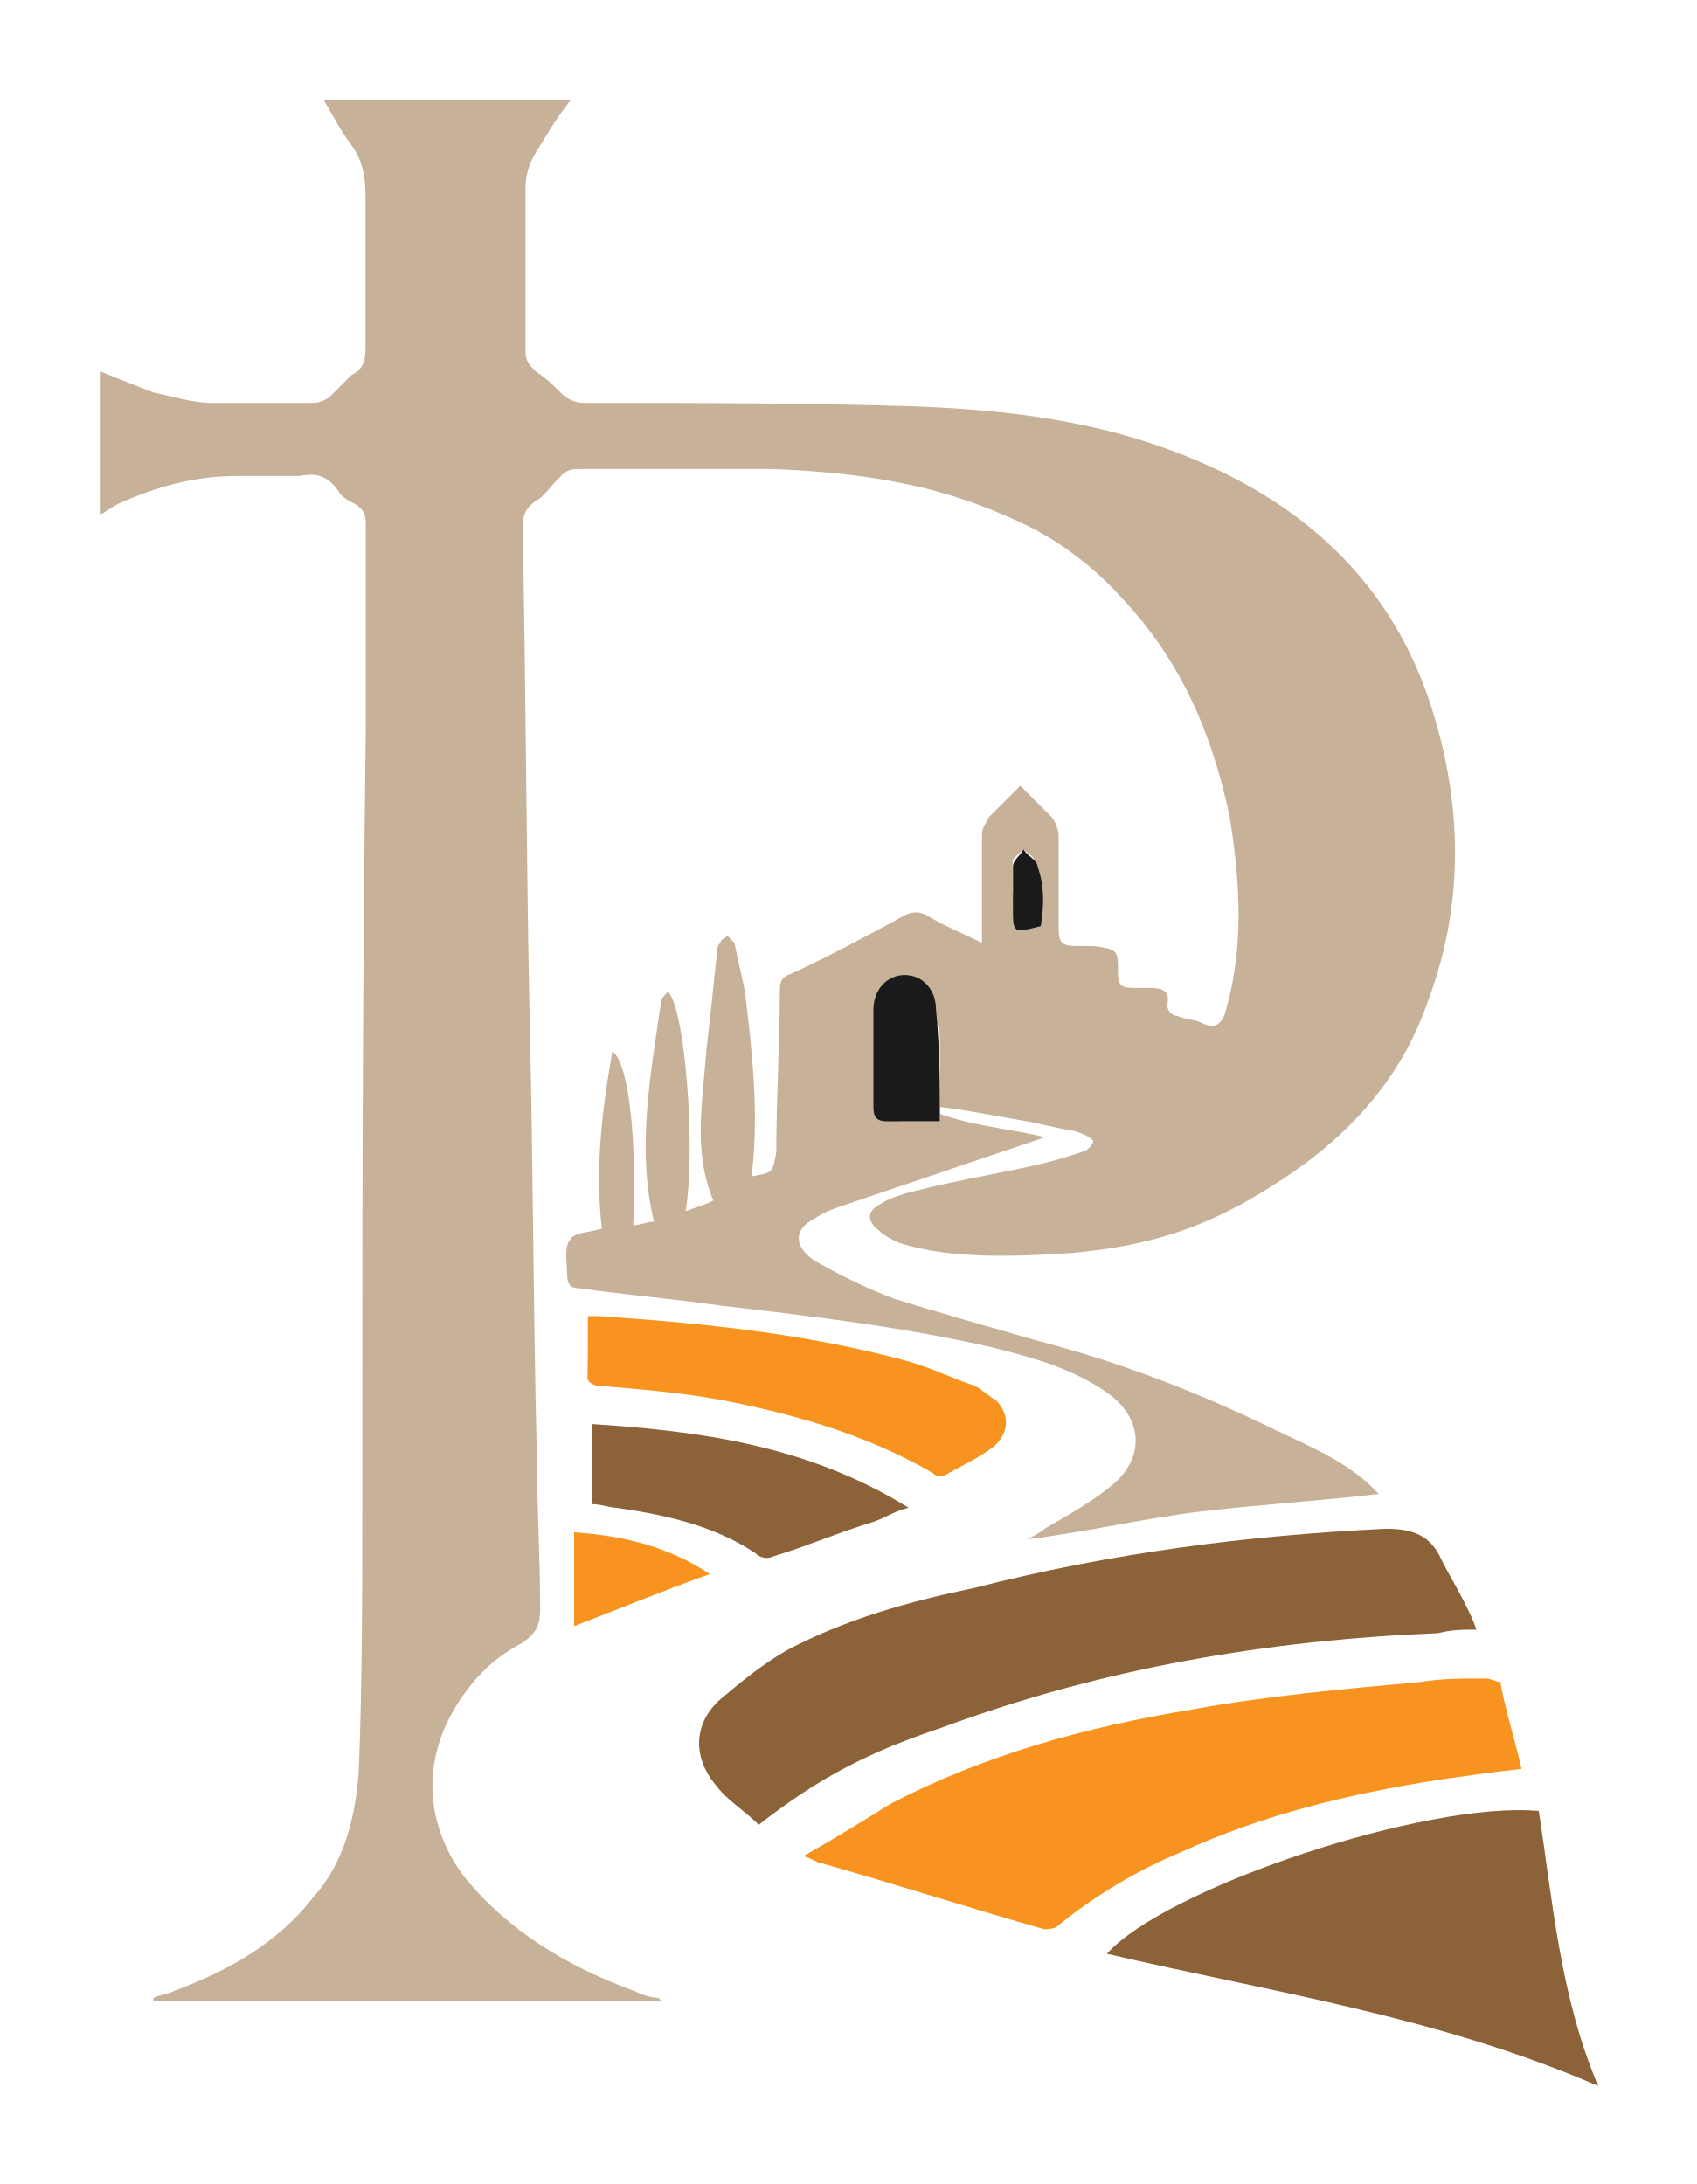
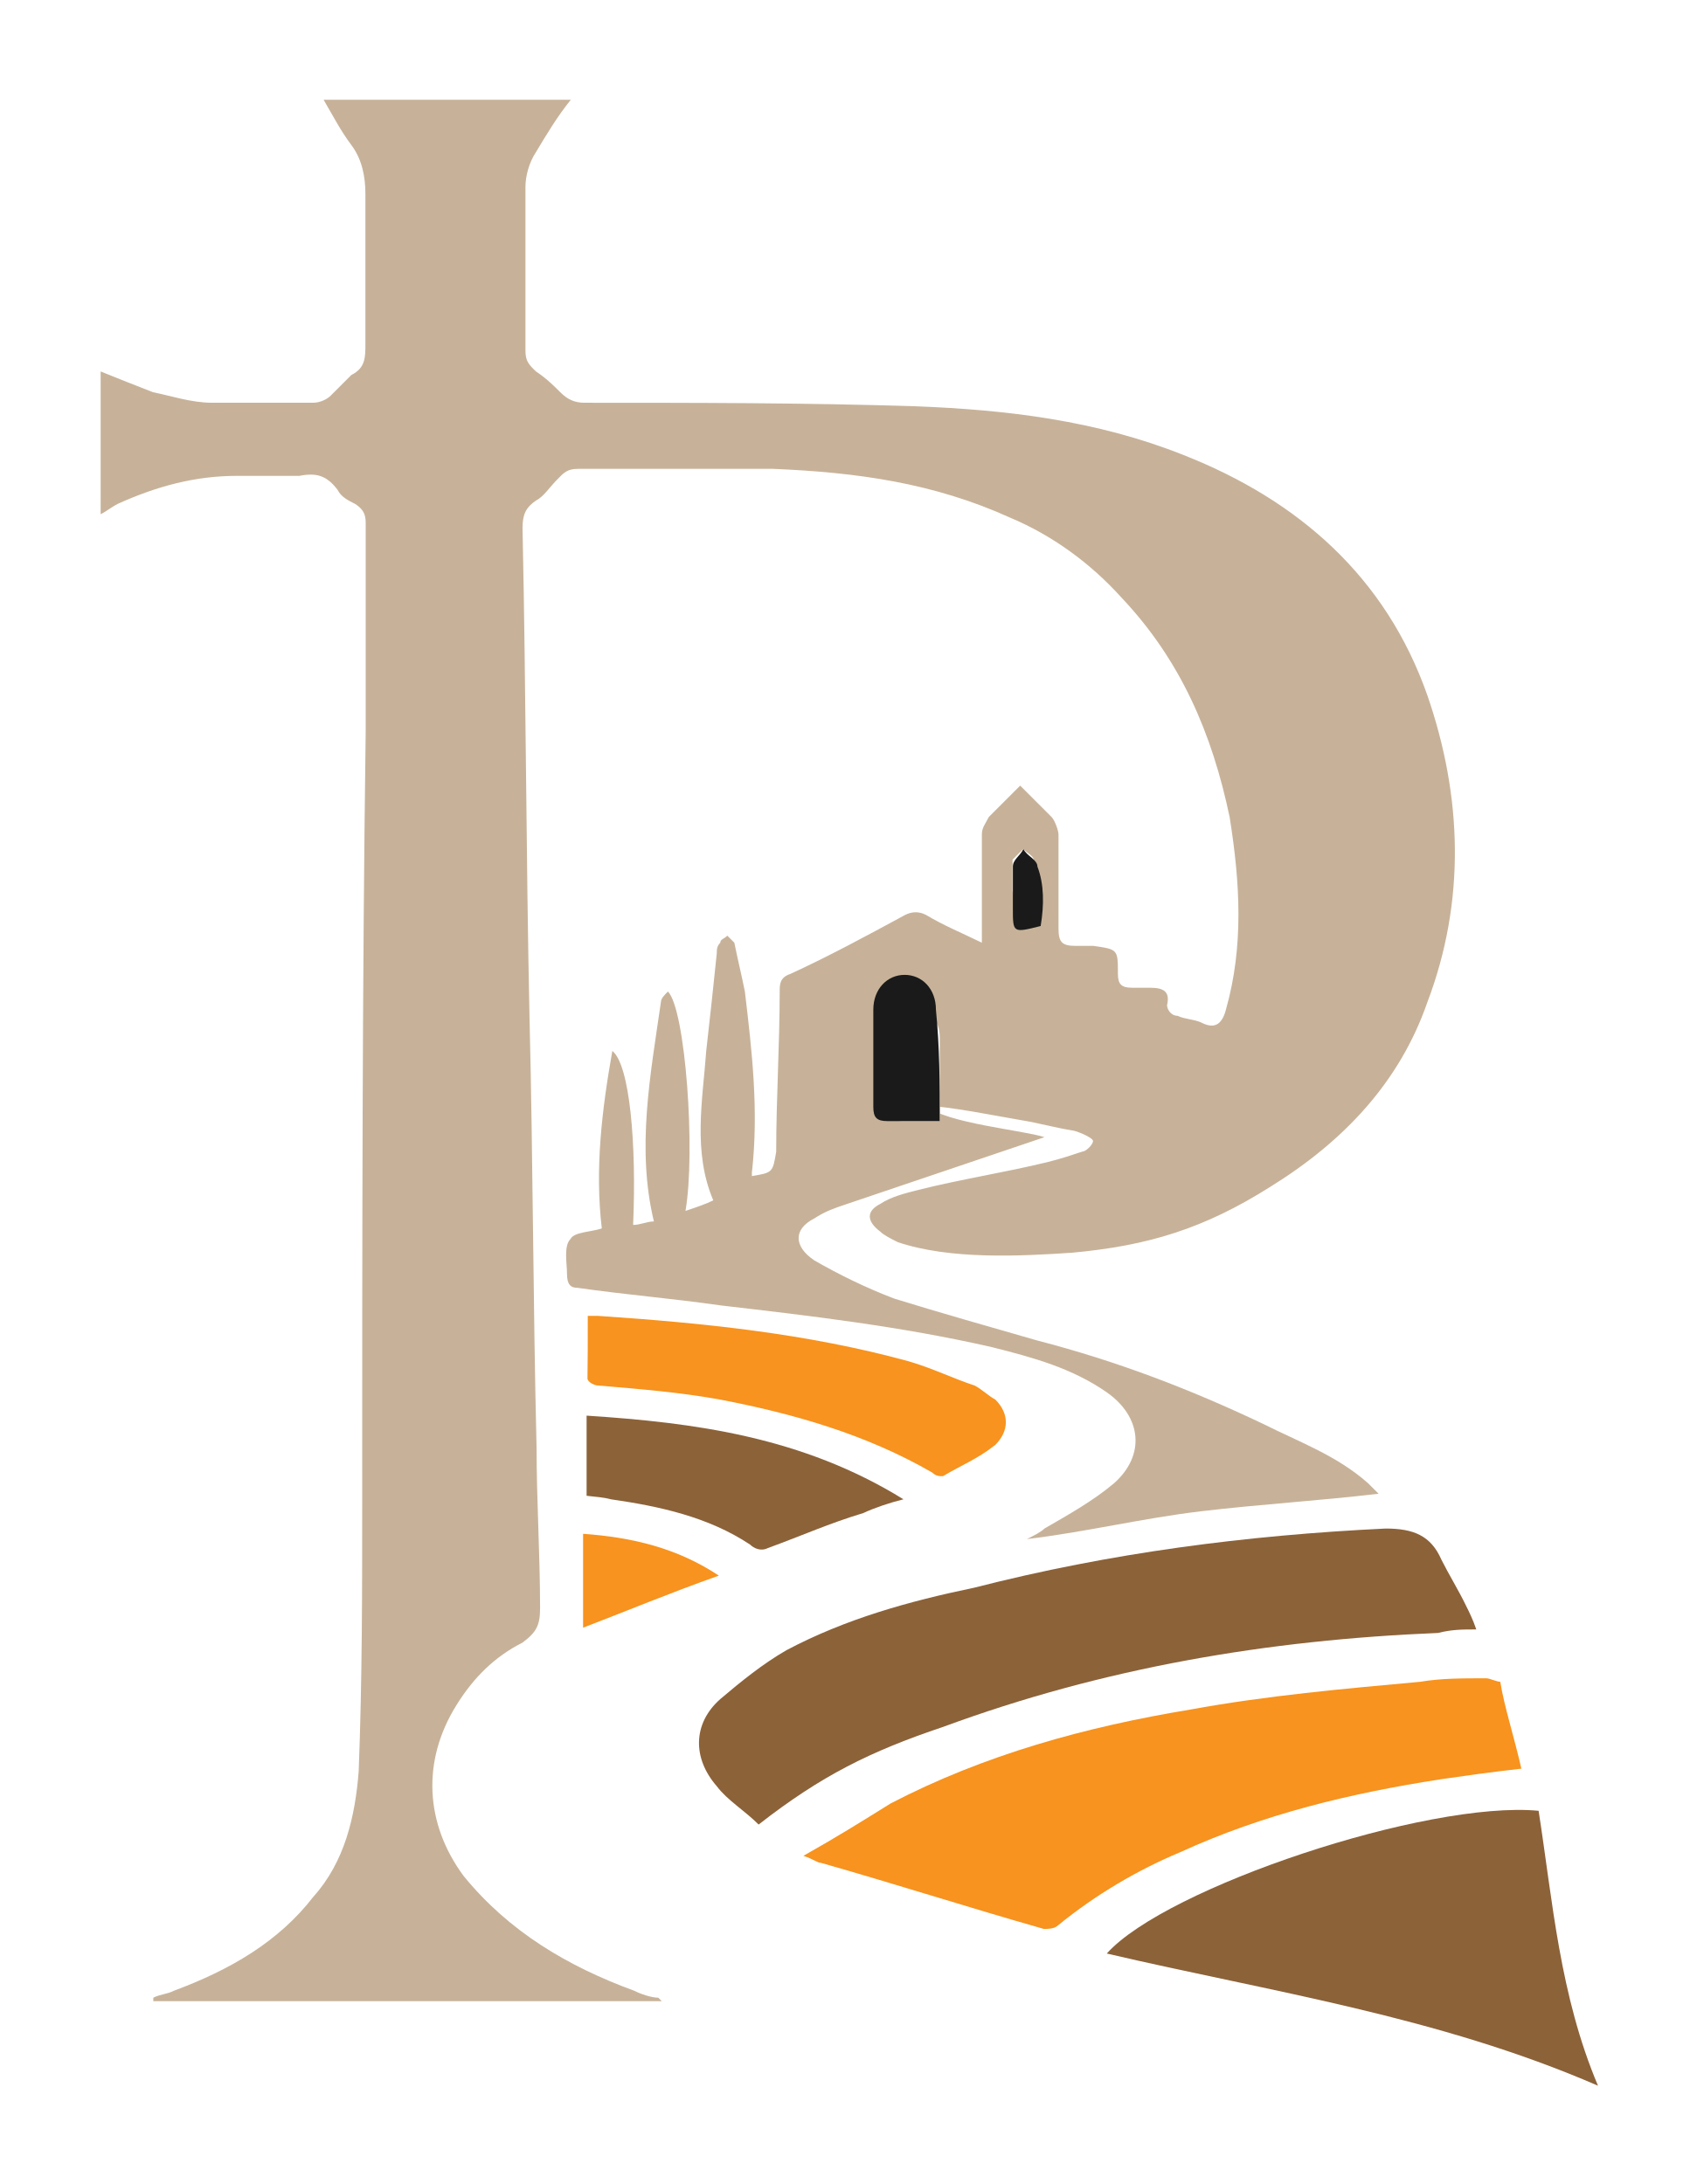
- <svg xmlns="http://www.w3.org/2000/svg" version="1.1" id="Capa_1" x="0px" y="0px" viewBox="131.28 76.56 579.86 746.66" style="enable-background:new 0 0 841.9 1190.6;" xml:space="preserve">
+ <svg xmlns="http://www.w3.org/2000/svg" version="1.1" id="Capa_1" x="0px" y="0px" viewBox="0 0 579.9 746.7" style="enable-background:new 0 0 579.9 746.7;" xml:space="preserve">
  <style type="text/css">
	.st0{fill:#C7B299;}
	.st1{fill:#8C6239;}
	.st2{fill:#F7931E;}
	.st3{fill:#1A1A1A;}
</style>
  <g>
-     <path class="st0" d="M420.3,488.4c-3.6,1.2-7.1,2.4-10.7,4.8c-7.1,3.6-7.1,9.5,0,14.3c8.3,4.8,17.9,9.5,27.4,13.1   c15.5,4.8,32.1,9.5,48.8,14.3c27.4,7.1,52.4,16.7,77.4,28.6c11.9,6,25,10.7,35.7,20.2c1.2,1.2,2.4,2.4,3.6,3.6   c-20.2,2.4-40.5,3.6-60.7,6c-20.2,2.4-39.3,7.1-59.5,9.5c2.4-1.2,4.8-2.4,6-3.6c8.3-4.8,16.7-9.5,23.8-15.5   c10.7-9.5,9.5-22.6-2.4-31c-11.9-8.3-25-11.9-39.3-15.5c-31-7.1-61.9-10.7-92.9-14.3c-16.7-2.4-32.1-3.6-48.8-6   c-2.4,0-3.6-1.2-3.6-4.8c0-3.6-1.2-9.5,1.2-11.9c1.2-2.4,7.1-2.4,10.7-3.6c-2.4-20.2,0-40.5,3.6-60.7c6,4.8,8.3,32.1,7.1,59.5   c2.4,0,4.8-1.2,7.1-1.2c-6-25-1.2-50,2.4-75c0-1.2,1.2-2.4,2.4-3.6c6,6,9.5,54.8,6,75c3.6-1.2,7.1-2.4,9.5-3.6   c-7.1-16.7-3.6-34.5-2.4-51.2c1.2-10.7,2.4-21.4,3.6-33.3c0-1.2,0-2.4,1.2-3.6c0-1.2,1.2-1.2,2.4-2.4c1.2,1.2,2.4,2.4,2.4,2.4   c1.2,6,2.4,10.7,3.6,16.7c2.4,20.2,4.8,40.5,2.4,61.9v1.2c7.1-1.2,7.1-1.2,8.3-8.3c0-17.9,1.2-36.9,1.2-54.8c0-2.4,0-4.8,3.6-6   c13.1-6,26.2-13.1,39.3-20.2c2.4-1.2,4.8-1.2,7.1,0c6,3.6,11.9,6,19.1,9.5c0-2.4,0-3.6,0-6c0-10.7,0-20.2,0-31c0-2.4,1.2-3.6,2.4-6   c3.6-3.6,7.1-7.1,10.7-10.7c3.6,3.6,7.1,7.1,10.7,10.7c1.2,1.2,2.4,4.8,2.4,6c0,10.7,0,21.4,0,32.1c0,4.8,1.2,6,6,6   c2.4,0,3.6,0,6,0c8.3,1.2,8.3,1.2,8.3,9.5c0,3.6,1.2,4.8,4.8,4.8c2.4,0,3.6,0,6,0c4.8,0,7.1,1.2,6,6c0,1.2,1.2,3.6,3.6,3.6   c2.4,1.2,6,1.2,8.3,2.4c4.8,2.4,7.1,0,8.3-4.8c6-21.4,4.8-42.9,1.2-65.5c-6-28.6-16.7-53.6-36.9-75c-10.7-11.9-23.8-21.4-38.1-27.4   c-26.2-11.9-52.4-15.5-81-16.7c-22.6,0-45.2,0-66.7,0c-3.6,0-4.8,1.2-7.1,3.6c-2.4,2.4-4.8,6-7.1,7.1c-3.6,2.4-4.8,4.8-4.8,9.5   c1.2,56,1.2,111.9,2.4,167.9c1.2,48.8,1.2,97.6,2.4,146.5c0,17.9,1.2,36.9,1.2,54.8c0,6-1.2,8.3-6,11.9   c-9.5,4.8-16.7,11.9-22.6,21.4c-11.9,19.1-10.7,40.5,2.4,58.3c15.5,19.1,35.7,31,58.3,39.3c2.4,1.2,6,2.4,8.3,2.4c0,0,0,0,1.2,1.2   c-58.3,0-115.5,0-173.8,0v-1.2c2.4-1.2,4.8-1.2,7.1-2.4c19.1-7.1,35.7-16.7,47.6-32.1c10.7-11.9,14.3-27.4,15.5-42.9   c1.2-31,1.2-61.9,1.2-92.9c0-88.1,0-175,1.2-263.1c0-23.8,0-46.4,0-70.2c0-2.4,0-4.8-3.6-7.1c-2.4-1.2-4.8-2.4-6-4.8   c-3.6-4.8-7.1-6-13.1-4.8c-7.1,0-14.3,0-21.4,0c-14.3,0-27.4,3.6-40.5,9.5c-2.4,1.2-3.6,2.4-6,3.6c0-16.7,0-32.1,0-48.8   c6,2.4,11.9,4.8,17.9,7.1c6,1.2,13.1,3.6,20.2,3.6c11.9,0,22.6,0,34.5,0c2.4,0,4.8-1.2,6-2.4c2.4-2.4,4.8-4.8,7.1-7.1   c4.8-2.4,4.8-6,4.8-10.7c0-16.7,0-34.5,0-51.2c0-6-1.2-11.9-4.8-16.7c-3.6-4.8-6-9.5-9.5-15.5c28.6,0,56,0,84.5,0   c-4.8,6-8.3,11.9-11.9,17.9c-2.4,3.6-3.6,8.3-3.6,11.9c0,19.1,0,36.9,0,56c0,3.6,1.2,4.8,3.6,7.1c3.6,2.4,6,4.8,8.3,7.1   c2.4,2.4,4.8,3.6,8.3,3.6c38.1,0,75,0,113.1,1.2c31,1.2,61.9,4.8,91.7,16.7c39.3,15.5,69.1,41.7,83.3,82.2   c11.9,34.5,13.1,70.2,0,104.8c-9.5,27.4-28.6,47.6-53.6,63.1c-22.6,14.3-41.7,20.2-67.9,22.6c-17.9,1.2-41.7,2.4-59.5-3.6   c-2.4-1.2-4.8-2.4-6-3.6c-4.8-3.6-4.8-7.1,0-9.5c3.6-2.4,8.3-3.6,13.1-4.8c14.3-3.6,29.8-6,44.1-9.5c4.8-1.2,8.3-2.4,11.9-3.6   c1.2,0,3.6-2.4,3.6-3.6s-6-3.6-7.1-3.6c-7.1-1.2-10.7-2.4-17.9-3.6s-25-4.8-32.1-4.8c7.1,6,33.3,8.3,40.5,10.7 M452.5,459.9   c0-9.5,0-19.1,0-28.6c0-6-3.6-9.5-8.3-9.5c-4.8,0-8.3,3.6-8.3,9.5c0,8.3,0,16.7,0,25c0,2.4,1.2,3.6,3.6,3.6   C443,459.9,447.7,459.9,452.5,459.9z M484.6,386c0-4.8,0-9.5,0-15.5c0-1.2-2.4-2.4-3.6-3.6c-1.2,1.2-2.4,2.4-3.6,3.6   c0,3.6,0,7.1,0,10.7C478.7,387.2,478.7,387.2,484.6,386z" />
-     <path class="st1" d="M390.6,700.4c-4.8-4.8-10.7-8.3-14.3-13.1c-8.3-9.5-8.3-21.4,1.2-29.8c7.1-6,14.3-11.9,22.6-16.7   c20.2-10.7,41.7-16.7,64.3-21.4c46.4-11.9,92.9-17.9,140.5-20.2c9.5,0,15.5,2.4,19.1,10.7c2.4,4.8,6,10.7,8.3,15.5   c1.2,2.4,2.4,4.8,3.6,8.3c-4.8,0-8.3,0-13.1,1.2c-58.3,2.4-114.3,11.9-169.1,32.1C428.7,675.4,412,683.7,390.6,700.4z" />
-     <path class="st2" d="M651.3,681.3c-10.7,1.2-19.1,2.4-27.4,3.6c-31,4.8-60.7,11.9-89.3,25c-14.3,6-28.6,14.3-41.7,25   c-1.2,1.2-3.6,1.2-4.8,1.2c-25-7.1-51.2-15.5-76.2-22.6c-1.2,0-2.4-1.2-6-2.4c10.7-6,20.2-11.9,29.8-17.9   c32.1-16.7,66.7-26.2,102.4-32.1c26.2-4.8,52.4-7.1,78.6-9.5c7.1-1.2,14.3-1.2,22.6-1.2c1.2,0,3.6,1.2,4.8,1.2   C645.4,659.9,648.9,670.6,651.3,681.3z" />
-     <path class="st0" d="M587,887.3c0,4.8,0,8.3,0,13.1c0,19.1,0,36.9-1.2,56c0,2.4,0,6,0,8.3c1.2,7.1,3.6,10.7,11.9,13.1   c1.2,0,2.4,0,2.4,1.2c1.2,0,1.2,1.2,2.4,2.4c-1.2,0-1.2,1.2-2.4,1.2c-11.9,0-25,0-36.9,0c-1.2,0-1.2-1.2-2.4-1.2   c0-1.2,1.2-2.4,1.2-2.4c8.3-2.4,10.7-9.5,11.9-16.7c1.2-17.9,1.2-35.7,2.4-52.4c0-13.1,1.2-26.2,1.2-39.3c0-8.3-2.4-10.7-10.7-13.1   c-1.2,0-2.4,0-3.6-1.2c-1.2,0-1.2-1.2-2.4-2.4c1.2,0,1.2-1.2,2.4-1.2c11.9,0,25,0,36.9,0c1.2,0,2.4,2.4,3.6,3.6   c13.1,27.4,26.2,54.8,39.3,82.2c0,1.2,1.2,2.4,2.4,3.6c3.6-8.3,8.3-15.5,11.9-22.6c10.7-20.2,21.4-41.7,31-61.9   c1.2-2.4,2.4-3.6,6-3.6c9.5,0,19.1,0,28.6,0c1.2,0,2.4,1.2,3.6,2.4c-1.2,1.2-2.4,2.4-3.6,2.4c-7.1,1.2-9.5,3.6-9.5,10.7   c1.2,33.3,2.4,67.9,3.6,101.2c0,6,3.6,8.3,9.5,9.5c1.2,0,1.2,1.2,2.4,2.4c-1.2,1.2-2.4,1.2-2.4,1.2c-17.9,0-34.5,0-52.4,0   c0,0,0,0-2.4-1.2c1.2-1.2,2.4-2.4,3.6-2.4c7.1-2.4,9.5-3.6,9.5-11.9c0-27.4,0-53.6,0-82.2c-1.2,2.4-2.4,2.4-2.4,3.6   c-15.5,29.8-31,60.7-46.4,90.5c-1.2,1.2-2.4,2.4-2.4,3.6c-1.2-1.2-2.4-2.4-3.6-3.6c-14.3-31-27.4-60.7-41.7-91.7   C588.2,887.3,588.2,887.3,587,887.3z" />
-     <path class="st1" d="M677.5,789.7c-54.8-23.8-111.9-32.1-167.9-45.2c20.2-22.6,109.5-52.4,147.6-48.8   C662,726.6,664.4,758.7,677.5,789.7z" />
-     <path class="st0" d="M132.2,949.2c-3.6,9.5-6,20.2-9.5,29.8c-1.2,3.6-3.6,3.6-6,3.6c-22.6,0-44.1,0-66.7,0c-7.1,0-14.3,0-20.2,0   c-1.2,0-2.4-1.2-3.6-1.2c1.2-1.2,2.4-2.4,3.6-2.4c4.8-1.2,8.3-3.6,8.3-9.5c0-2.4,0-4.8,0-7.1c0-28.6,0-58.3,0-86.9   c0-2.4,0-4.8,0-7.1c0-7.1-1.2-11.9-9.5-13.1c-1.2,0-1.2-1.2-2.4-2.4v-1.2c1.2,0,2.4,0,4.8,0c27.4,0,54.8,0,83.3,0   c2.4,0,3.6,1.2,4.8,3.6c1.2,9.5,2.4,17.9,4.8,27.4c0,1.2,0,2.4-1.2,3.6c-1.2-1.2-2.4-1.2-3.6-2.4c-2.4-3.6-4.8-8.3-7.1-11.9   c-6-7.1-13.1-11.9-23.8-13.1c-6,0-13.1,0-20.2,0c0,3.6,0,6,0,9.5c0,13.1,0,27.4,0,40.5c0,3.6,1.2,4.8,4.8,4.8s8.3,0,11.9-1.2   c8.3-1.2,14.3-6,16.7-14.3c0-1.2,0-2.4,1.2-3.6s2.4-1.2,2.4-2.4c0,1.2,1.2,1.2,1.2,2.4c0,2.4,0,3.6,0,6c0,11.9,1.2,23.8,1.2,34.5   c0,1.2-1.2,3.6-2.4,4.8c-1.2-1.2-2.4-2.4-3.6-3.6c-4.8-13.1-9.5-16.7-25-17.9c-3.6,0-7.1,0-11.9,0c0,9.5,0,19.1,0,28.6   c0,7.1,0,14.3,0,20.2c0,7.1,1.2,7.1,8.3,8.3c22.6,2.4,38.1-7.1,51.2-23.8c1.2-1.2,2.4-2.4,4.8-3.6C131,948,132.2,948,132.2,949.2z" />
-     <path class="st0" d="M414.4,980.2c1.2-1.2,1.2-2.4,2.4-2.4c7.1-2.4,11.9-8.3,14.3-14.3c13.1-27.4,25-54.8,38.1-82.2   c4.8-9.5,9.5-19.1,14.3-28.6c1.2-1.2,2.4-2.4,3.6-2.4c1.2,0,2.4,1.2,3.6,2.4c10.7,25,21.4,51.2,32.1,76.2   c4.8,13.1,10.7,25,15.5,38.1c2.4,6,6,9.5,11.9,11.9c1.2,0,1.2,1.2,2.4,2.4c-1.2,0-2.4,1.2-2.4,1.2c-17.9,0-35.7,0-53.6,0   c-1.2,0-2.4-1.2-3.6-1.2c1.2-1.2,1.2-2.4,2.4-2.4c9.5-3.6,10.7-4.8,7.1-14.3c-2.4-6-4.8-13.1-7.1-19.1c-1.2-2.4-2.4-3.6-4.8-3.6   c-11.9,0-22.6,0-34.5,0c-3.6,0-4.8,1.2-6,3.6c-2.4,6-4.8,11.9-7.1,17.9c-2.4,8.3,0,11.9,8.3,15.5c1.2,0,1.2,0,2.4,0   c1.2,0,2.4,1.2,2.4,2.4c-1.2,0-2.4,1.2-2.4,1.2c-8.3,0-17.9,0-26.2,0c-3.6,0-7.1,0-11.9,0C415.6,981.4,415.6,980.2,414.4,980.2z    M490.6,933.7c-6-14.3-10.7-28.6-16.7-45.2c-7.1,15.5-13.1,29.8-20.2,44.1C466.8,933.7,478.7,933.7,490.6,933.7z" />
-     <path class="st0" d="M369.1,846.8c15.5,0,29.8,2.4,44.1,7.1c1.2,0,2.4,2.4,3.6,3.6c1.2,10.7,2.4,21.4,2.4,31c0,1.2-1.2,2.4-2.4,3.6   c-1.2-1.2-2.4-1.2-3.6-2.4c-4.8-7.1-7.1-15.5-13.1-21.4c-20.2-23.8-58.3-17.9-71.4,10.7c-10.7,21.4-10.7,44.1-2.4,66.7   c11.9,29.8,40.5,38.1,67.9,20.2c7.1-4.8,11.9-11.9,19.1-16.7c1.2-1.2,2.4-1.2,3.6-2.4c0,1.2,0,3.6-1.2,3.6   c-4.8,6-8.3,11.9-13.1,17.9c-4.8,6-11.9,10.7-19.1,11.9c-20.2,4.8-39.3,3.6-58.3-4.8c-23.8-10.7-36.9-35.7-34.5-65.5   c3.6-38.1,31-63.1,70.2-64.3C363.2,846.8,365.6,846.8,369.1,846.8z" />
-     <path class="st2" d="M332.2,526.5c1.2,0,2.4,0,3.6,0c35.7,2.4,71.4,6,106,15.5c8.3,2.4,15.5,6,22.6,8.3c2.4,1.2,4.8,3.6,7.1,4.8   c4.8,4.8,4.8,10.7,0,15.5c-6,4.8-11.9,7.1-17.9,10.7c-1.2,0-2.4,0-3.6-1.2c-22.6-13.1-47.6-20.2-72.6-25   c-13.1-2.4-27.4-3.6-41.7-4.8c-1.2,0-3.6-1.2-3.6-2.4C332.2,542,332.2,534.9,332.2,526.5z" />
-     <path class="st0" d="M142.9,851.6c17.9,0,34.5,0,51.2,0v1.2c-1.2,1.2-2.4,1.2-3.6,2.4c-7.1,2.4-8.3,3.6-8.3,10.7   c0,33.3,0,66.7,0,100c0,8.3,1.2,8.3,9.5,9.5c21.4,2.4,38.1-7.1,50-23.8c1.2-2.4,2.4-4.8,6-2.4c-3.6,10.7-7.1,20.2-10.7,31   c0,1.2-3.6,2.4-4.8,2.4c-25,0-51.2,0-76.2,0c-3.6,0-8.3,0-11.9,0c-1.2,0-1.2-1.2-2.4-1.2c1.2-1.2,1.2-2.4,2.4-2.4   c7.1-1.2,9.5-6,9.5-11.9c0-14.3,0-28.6,0-44.1c0-17.9,0-35.7,0-53.6c0-7.1-1.2-11.9-9.5-13.1l-1.2-1.2   C142.9,854,142.9,852.8,142.9,851.6z" />
-     <path class="st0" d="M795.4,855.2c-1.2,1.2-2.4,1.2-3.6,2.4c-6,2.4-8.3,3.6-8.3,10.7c0,7.1,0,14.3,0,22.6c0,23.8,0,47.6,0,71.4   c0,2.4,0,3.6,0,6c1.2,8.3,1.2,9.5,9.5,11.9c1.2,0,1.2,1.2,2.4,2.4c-1.2,0-1.2,1.2-2.4,1.2c-16.7,0-33.3,0-50,0c0,0,0,0-2.4-1.2   c1.2-1.2,2.4-2.4,3.6-2.4c6-1.2,8.3-4.8,8.3-10.7c0-15.5,0-31,0-46.4c0-17.9,0-35.7,0-53.6c0-8.3-1.2-9.5-8.3-11.9   c-1.2,0-2.4-1.2-2.4-2.4c1.2-1.2,2.4-1.2,2.4-1.2c15.5,0,32.1,0,47.6,0c1.2,0,1.2,0,2.4,0C795.4,854,795.4,854,795.4,855.2z" />
-     <path class="st1" d="M441.8,592c-4.8,1.2-8.3,3.6-11.9,4.8c-11.9,3.6-22.6,8.3-34.5,11.9c-2.4,1.2-4.8,0-6-1.2   c-14.3-9.5-31-13.1-47.6-15.5c-2.4,0-4.8-1.2-8.3-1.2c0-8.3,0-16.7,0-27.4C370.3,565.8,407.2,570.6,441.8,592z" />
-     <path class="st2" d="M327.5,632.5c0-10.7,0-21.4,0-32.1c16.7,1.2,32.1,4.8,46.4,14.3C357.2,620.6,342.9,626.6,327.5,632.5z" />
-     <path class="st2" d="M819.2,1055.2c-23.8,1.2-46.4,1.2-70.2,2.4c-1.2-7.1-1.2-7.1,3.6-7.1c21.4,1.2,42.9,2.4,63.1,2.4   c1.2,0,2.4,0,2.4,0C819.2,1054,819.2,1054,819.2,1055.2z" />
-     <path class="st0" d="M759.7,839.7c6-9.5,13.1-19.1,19.1-27.4c1.2-1.2,3.6-2.4,4.8-2.4c3.6-1.2,7.1-1.2,9.5,2.4   c2.4,3.6,0,7.1-2.4,9.5c-8.3,6-15.5,11.9-23.8,17.9c-1.2,1.2-4.8,1.2-7.1,1.2C760.9,840.9,759.7,840.9,759.7,839.7z" />
-     <path class="st2" d="M79.8,1056.4c-19.1-1.2-38.1-1.2-57.2-2.4v-1.2c1.2,0,1.2-1.2,2.4-1.2c17.9-1.2,34.5-2.4,52.4-2.4   C79.8,1048,79.8,1049.2,79.8,1056.4z" />
+     <path class="st0" d="M289,411.8c-3.6,1.2-7.1,2.4-10.7,4.8c-7.1,3.6-7.1,9.5,0,14.3c8.3,4.8,17.9,9.5,27.4,13.1   c15.5,4.8,32.1,9.5,48.8,14.3c27.4,7.1,52.4,16.7,77.4,28.6c11.9,6,25,10.7,35.7,20.2c1.2,1.2,2.4,2.4,3.6,3.6   c-20.2,2.4-40.5,3.6-60.7,6s-39.3,7.1-59.5,9.5c2.4-1.2,4.8-2.4,6-3.6c8.3-4.8,16.7-9.5,23.8-15.5c10.7-9.5,9.5-22.6-2.4-31   c-11.9-8.3-25-11.9-39.3-15.5c-31-7.1-61.9-10.7-92.9-14.3c-16.7-2.4-32.1-3.6-48.8-6c-2.4,0-3.6-1.2-3.6-4.8   c0-3.6-1.2-9.5,1.2-11.9c1.2-2.4,7.1-2.4,10.7-3.6c-2.4-20.2,0-40.5,3.6-60.7c6,4.8,8.3,32.1,7.1,59.5c2.4,0,4.8-1.2,7.1-1.2   c-6-25-1.2-50,2.4-75c0-1.2,1.2-2.4,2.4-3.6c6,6,9.5,54.8,6,75c3.6-1.2,7.1-2.4,9.5-3.6c-7.1-16.7-3.6-34.5-2.4-51.2   c1.2-10.7,2.4-21.4,3.6-33.3c0-1.2,0-2.4,1.2-3.6c0-1.2,1.2-1.2,2.4-2.4c1.2,1.2,2.4,2.4,2.4,2.4c1.2,6,2.4,10.7,3.6,16.7   c2.4,20.2,4.8,40.5,2.4,61.9v1.2c7.1-1.2,7.1-1.2,8.3-8.3c0-17.9,1.2-36.9,1.2-54.8c0-2.4,0-4.8,3.6-6c13.1-6,26.2-13.1,39.3-20.2   c2.4-1.2,4.8-1.2,7.1,0c6,3.6,11.9,6,19.1,9.5c0-2.4,0-3.6,0-6c0-10.7,0-20.2,0-31c0-2.4,1.2-3.6,2.4-6c3.6-3.6,7.1-7.1,10.7-10.7   c3.6,3.6,7.1,7.1,10.7,10.7c1.2,1.2,2.4,4.8,2.4,6c0,10.7,0,21.4,0,32.1c0,4.8,1.2,6,6,6c2.4,0,3.6,0,6,0c8.3,1.2,8.3,1.2,8.3,9.5   c0,3.6,1.2,4.8,4.8,4.8c2.4,0,3.6,0,6,0c4.8,0,7.1,1.2,6,6c0,1.2,1.2,3.6,3.6,3.6c2.4,1.2,6,1.2,8.3,2.4c4.8,2.4,7.1,0,8.3-4.8   c6-21.4,4.8-42.9,1.2-65.5c-6-28.6-16.7-53.6-36.9-75c-10.7-11.9-23.8-21.4-38.1-27.4c-26.2-11.9-52.4-15.5-81-16.7   c-22.6,0-45.2,0-66.7,0c-3.6,0-4.8,1.2-7.1,3.6c-2.4,2.4-4.8,6-7.1,7.1c-3.6,2.4-4.8,4.8-4.8,9.5c1.2,56,1.2,111.9,2.4,167.9   c1.2,48.8,1.2,97.6,2.4,146.5c0,17.9,1.2,36.9,1.2,54.8c0,6-1.2,8.3-6,11.9c-9.5,4.8-16.7,11.9-22.6,21.4   c-11.9,19.1-10.7,40.5,2.4,58.3c15.5,19.1,35.7,31,58.3,39.3c2.4,1.2,6,2.4,8.3,2.4c0,0,0,0,1.2,1.2c-58.3,0-115.5,0-173.8,0V683   c2.4-1.2,4.8-1.2,7.1-2.4c19.1-7.1,35.7-16.7,47.6-32.1c10.7-11.9,14.3-27.4,15.5-42.9c1.2-31,1.2-61.9,1.2-92.9   c0-88.1,0-175,1.2-263.1c0-23.8,0-46.4,0-70.2c0-2.4,0-4.8-3.6-7.1c-2.4-1.2-4.8-2.4-6-4.8c-3.6-4.8-7.1-6-13.1-4.8   c-7.1,0-14.3,0-21.4,0c-14.3,0-27.4,3.6-40.5,9.5c-2.4,1.2-3.6,2.4-6,3.6c0-16.7,0-32.1,0-48.8c6,2.4,11.9,4.8,17.9,7.1   c6,1.2,13.1,3.6,20.2,3.6c11.9,0,22.6,0,34.5,0c2.4,0,4.8-1.2,6-2.4c2.4-2.4,4.8-4.8,7.1-7.1c4.8-2.4,4.8-6,4.8-10.7   c0-16.7,0-34.5,0-51.2c0-6-1.2-11.9-4.8-16.7s-6-9.5-9.5-15.5c28.6,0,56,0,84.5,0c-4.8,6-8.3,11.9-11.9,17.9   c-2.4,3.6-3.6,8.3-3.6,11.9c0,19.1,0,36.9,0,56c0,3.6,1.2,4.8,3.6,7.1c3.6,2.4,6,4.8,8.3,7.1c2.4,2.4,4.8,3.6,8.3,3.6   c38.1,0,75,0,113.1,1.2c31,1.2,61.9,4.8,91.7,16.7c39.3,15.5,69.1,41.7,83.3,82.2c11.9,34.5,13.1,70.2,0,104.8   c-9.5,27.4-28.6,47.6-53.6,63.1c-22.6,14.3-41.7,20.2-67.9,22.6c-17.9,1.2-41.7,2.4-59.5-3.6c-2.4-1.2-4.8-2.4-6-3.6   c-4.8-3.6-4.8-7.1,0-9.5c3.6-2.4,8.3-3.6,13.1-4.8c14.3-3.6,29.8-6,44.1-9.5c4.8-1.2,8.3-2.4,11.9-3.6c1.2,0,3.6-2.4,3.6-3.6   s-6-3.6-7.1-3.6c-7.1-1.2-10.7-2.4-17.9-3.6s-25-4.8-32.1-4.8c7.1,6,33.3,8.3,40.5,10.7 M321.2,383.3c0-9.5,0-19.1,0-28.6   c0-6-3.6-9.5-8.3-9.5c-4.8,0-8.3,3.6-8.3,9.5c0,8.3,0,16.7,0,25c0,2.4,1.2,3.6,3.6,3.6C311.7,383.3,316.4,383.3,321.2,383.3z    M353.3,309.4c0-4.8,0-9.5,0-15.5c0-1.2-2.4-2.4-3.6-3.6c-1.2,1.2-2.4,2.4-3.6,3.6c0,3.6,0,7.1,0,10.7   C347.4,310.6,347.4,310.6,353.3,309.4z" />
+     <path class="st1" d="M259.3,623.8c-4.8-4.8-10.7-8.3-14.3-13.1c-8.3-9.5-8.3-21.4,1.2-29.8c7.1-6,14.3-11.9,22.6-16.7   c20.2-10.7,41.7-16.7,64.3-21.4c46.4-11.9,92.9-17.9,140.5-20.2c9.5,0,15.5,2.4,19.1,10.7c2.4,4.8,6,10.7,8.3,15.5   c1.2,2.4,2.4,4.8,3.6,8.3c-4.8,0-8.3,0-13.1,1.2c-58.3,2.4-114.3,11.9-169.1,32.1C297.4,598.8,280.7,607.1,259.3,623.8z" />
+     <path class="st2" d="M520,604.7c-10.7,1.2-19.1,2.4-27.4,3.6c-31,4.8-60.7,11.9-89.3,25c-14.3,6-28.6,14.3-41.7,25   c-1.2,1.2-3.6,1.2-4.8,1.2c-25-7.1-51.2-15.5-76.2-22.6c-1.2,0-2.4-1.2-6-2.4c10.7-6,20.2-11.9,29.8-17.9   c32.1-16.7,66.7-26.2,102.4-32.1c26.2-4.8,52.4-7.1,78.6-9.5c7.1-1.2,14.3-1.2,22.6-1.2c1.2,0,3.6,1.2,4.8,1.2   C514.1,583.3,517.6,594,520,604.7z" />
+     <path class="st0" d="M455.7,810.7c0,4.8,0,8.3,0,13.1c0,19.1,0,36.9-1.2,56c0,2.4,0,6,0,8.3c1.2,7.1,3.6,10.7,11.9,13.1   c1.2,0,2.4,0,2.4,1.2c1.2,0,1.2,1.2,2.4,2.4c-1.2,0-1.2,1.2-2.4,1.2c-11.9,0-25,0-36.9,0c-1.2,0-1.2-1.2-2.4-1.2   c0-1.2,1.2-2.4,1.2-2.4c8.3-2.4,10.7-9.5,11.9-16.7c1.2-17.9,1.2-35.7,2.4-52.4c0-13.1,1.2-26.2,1.2-39.3c0-8.3-2.4-10.7-10.7-13.1   c-1.2,0-2.4,0-3.6-1.2c-1.2,0-1.2-1.2-2.4-2.4c1.2,0,1.2-1.2,2.4-1.2c11.9,0,25,0,36.9,0c1.2,0,2.4,2.4,3.6,3.6   c13.1,27.4,26.2,54.8,39.3,82.2c0,1.2,1.2,2.4,2.4,3.6c3.6-8.3,8.3-15.5,11.9-22.6c10.7-20.2,21.4-41.7,31-61.9   c1.2-2.4,2.4-3.6,6-3.6c9.5,0,19.1,0,28.6,0c1.2,0,2.4,1.2,3.6,2.4c-1.2,1.2-2.4,2.4-3.6,2.4c-7.1,1.2-9.5,3.6-9.5,10.7   c1.2,33.3,2.4,67.9,3.6,101.2c0,6,3.6,8.3,9.5,9.5c1.2,0,1.2,1.2,2.4,2.4c-1.2,1.2-2.4,1.2-2.4,1.2c-17.9,0-34.5,0-52.4,0   c0,0,0,0-2.4-1.2c1.2-1.2,2.4-2.4,3.6-2.4c7.1-2.4,9.5-3.6,9.5-11.9c0-27.4,0-53.6,0-82.2c-1.2,2.4-2.4,2.4-2.4,3.6   c-15.5,29.8-31,60.7-46.4,90.5c-1.2,1.2-2.4,2.4-2.4,3.6c-1.2-1.2-2.4-2.4-3.6-3.6c-14.3-31-27.4-60.7-41.7-91.7   C456.9,810.7,456.9,810.7,455.7,810.7z" />
+     <path class="st1" d="M546.2,713.1c-54.8-23.8-111.9-32.1-167.9-45.2c20.2-22.6,109.5-52.4,147.6-48.8   C530.7,650,533.1,682.1,546.2,713.1z" />
+     <path class="st0" d="M0.9,872.6c-3.6,9.5-6,20.2-9.5,29.8c-1.2,3.6-3.6,3.6-6,3.6c-22.6,0-44.1,0-66.7,0c-7.1,0-14.3,0-20.2,0   c-1.2,0-2.4-1.2-3.6-1.2c1.2-1.2,2.4-2.4,3.6-2.4c4.8-1.2,8.3-3.6,8.3-9.5c0-2.4,0-4.8,0-7.1c0-28.6,0-58.3,0-86.9   c0-2.4,0-4.8,0-7.1c0-7.1-1.2-11.9-9.5-13.1c-1.2,0-1.2-1.2-2.4-2.4v-1.2c1.2,0,2.4,0,4.8,0c27.4,0,54.8,0,83.3,0   c2.4,0,3.6,1.2,4.8,3.6c1.2,9.5,2.4,17.9,4.8,27.4c0,1.2,0,2.4-1.2,3.6c-1.2-1.2-2.4-1.2-3.6-2.4c-2.4-3.6-4.8-8.3-7.1-11.9   c-6-7.1-13.1-11.9-23.8-13.1c-6,0-13.1,0-20.2,0c0,3.6,0,6,0,9.5c0,13.1,0,27.4,0,40.5c0,3.6,1.2,4.8,4.8,4.8s8.3,0,11.9-1.2   c8.3-1.2,14.3-6,16.7-14.3c0-1.2,0-2.4,1.2-3.6s2.4-1.2,2.4-2.4c0,1.2,1.2,1.2,1.2,2.4c0,2.4,0,3.6,0,6c0,11.9,1.2,23.8,1.2,34.5   c0,1.2-1.2,3.6-2.4,4.8c-1.2-1.2-2.4-2.4-3.6-3.6c-4.8-13.1-9.5-16.7-25-17.9c-3.6,0-7.1,0-11.9,0c0,9.5,0,19.1,0,28.6   c0,7.1,0,14.3,0,20.2c0,7.1,1.2,7.1,8.3,8.3c22.6,2.4,38.1-7.1,51.2-23.8c1.2-1.2,2.4-2.4,4.8-3.6C-0.3,871.4,0.9,871.4,0.9,872.6z   " />
+     <path class="st0" d="M283.1,903.6c1.2-1.2,1.2-2.4,2.4-2.4c7.1-2.4,11.9-8.3,14.3-14.3c13.1-27.4,25-54.8,38.1-82.2   c4.8-9.5,9.5-19.1,14.3-28.6c1.2-1.2,2.4-2.4,3.6-2.4s2.4,1.2,3.6,2.4c10.7,25,21.4,51.2,32.1,76.2c4.8,13.1,10.7,25,15.5,38.1   c2.4,6,6,9.5,11.9,11.9c1.2,0,1.2,1.2,2.4,2.4c-1.2,0-2.4,1.2-2.4,1.2c-17.9,0-35.7,0-53.6,0c-1.2,0-2.4-1.2-3.6-1.2   c1.2-1.2,1.2-2.4,2.4-2.4c9.5-3.6,10.7-4.8,7.1-14.3c-2.4-6-4.8-13.1-7.1-19.1c-1.2-2.4-2.4-3.6-4.8-3.6c-11.9,0-22.6,0-34.5,0   c-3.6,0-4.8,1.2-6,3.6c-2.4,6-4.8,11.9-7.1,17.9c-2.4,8.3,0,11.9,8.3,15.5c1.2,0,1.2,0,2.4,0c1.2,0,2.4,1.2,2.4,2.4   c-1.2,0-2.4,1.2-2.4,1.2c-8.3,0-17.9,0-26.2,0c-3.6,0-7.1,0-11.9,0C284.3,904.8,284.3,903.6,283.1,903.6z M359.3,857.1   c-6-14.3-10.7-28.6-16.7-45.2c-7.1,15.5-13.1,29.8-20.2,44.1C335.5,857.1,347.4,857.1,359.3,857.1z" />
+     <path class="st0" d="M237.8,770.2c15.5,0,29.8,2.4,44.1,7.1c1.2,0,2.4,2.4,3.6,3.6c1.2,10.7,2.4,21.4,2.4,31c0,1.2-1.2,2.4-2.4,3.6   c-1.2-1.2-2.4-1.2-3.6-2.4c-4.8-7.1-7.1-15.5-13.1-21.4c-20.2-23.8-58.3-17.9-71.4,10.7c-10.7,21.4-10.7,44.1-2.4,66.7   c11.9,29.8,40.5,38.1,67.9,20.2c7.1-4.8,11.9-11.9,19.1-16.7c1.2-1.2,2.4-1.2,3.6-2.4c0,1.2,0,3.6-1.2,3.6   c-4.8,6-8.3,11.9-13.1,17.9c-4.8,6-11.9,10.7-19.1,11.9c-20.2,4.8-39.3,3.6-58.3-4.8c-23.8-10.7-36.9-35.7-34.5-65.5   c3.6-38.1,31-63.1,70.2-64.3C231.9,770.2,234.3,770.2,237.8,770.2z" />
+     <path class="st2" d="M200.9,449.9c1.2,0,2.4,0,3.6,0c35.7,2.4,71.4,6,106,15.5c8.3,2.4,15.5,6,22.6,8.3c2.4,1.2,4.8,3.6,7.1,4.8   c4.8,4.8,4.8,10.7,0,15.5c-6,4.8-11.9,7.1-17.9,10.7c-1.2,0-2.4,0-3.6-1.2c-22.6-13.1-47.6-20.2-72.6-25   c-13.1-2.4-27.4-3.6-41.7-4.8c-1.2,0-3.6-1.2-3.6-2.4C200.9,465.4,200.9,458.3,200.9,449.9z" />
+     <path class="st0" d="M11.6,775c17.9,0,34.5,0,51.2,0v1.2c-1.2,1.2-2.4,1.2-3.6,2.4c-7.1,2.4-8.3,3.6-8.3,10.7c0,33.3,0,66.7,0,100   c0,8.3,1.2,8.3,9.5,9.5c21.4,2.4,38.1-7.1,50-23.8c1.2-2.4,2.4-4.8,6-2.4c-3.6,10.7-7.1,20.2-10.7,31c0,1.2-3.6,2.4-4.8,2.4   c-25,0-51.2,0-76.2,0c-3.6,0-8.3,0-11.9,0c-1.2,0-1.2-1.2-2.4-1.2c1.2-1.2,1.2-2.4,2.4-2.4c7.1-1.2,9.5-6,9.5-11.9   c0-14.3,0-28.6,0-44.1c0-17.9,0-35.7,0-53.6c0-7.1-1.2-11.9-9.5-13.1l-1.2-1.2C11.6,777.4,11.6,776.2,11.6,775z" />
+     <path class="st0" d="M664.1,778.6c-1.2,1.2-2.4,1.2-3.6,2.4c-6,2.4-8.3,3.6-8.3,10.7c0,7.1,0,14.3,0,22.6c0,23.8,0,47.6,0,71.4   c0,2.4,0,3.6,0,6c1.2,8.3,1.2,9.5,9.5,11.9c1.2,0,1.2,1.2,2.4,2.4c-1.2,0-1.2,1.2-2.4,1.2c-16.7,0-33.3,0-50,0c0,0,0,0-2.4-1.2   c1.2-1.2,2.4-2.4,3.6-2.4c6-1.2,8.3-4.8,8.3-10.7c0-15.5,0-31,0-46.4c0-17.9,0-35.7,0-53.6c0-8.3-1.2-9.5-8.3-11.9   c-1.2,0-2.4-1.2-2.4-2.4c1.2-1.2,2.4-1.2,2.4-1.2c15.5,0,32.1,0,47.6,0c1.2,0,1.2,0,2.4,0C664.1,777.4,664.1,777.4,664.1,778.6z" />
+     <path class="st1" d="M308.8,512.6c-4.8,1.2-10.1,3-13.7,4.7c-11.9,3.6-20.4,7.5-32.7,12c-2.4,1.2-4.8,0-6-1.2   c-14.3-9.5-31-13.1-47.6-15.5c-2.7-0.7-4-0.7-8.3-1.2c0-8.3,0-16.7,0-27.4C237.3,486.4,274.2,491.2,308.8,512.6z" />
+     <path class="st2" d="M199.3,556.5c0-10.7,0-21.4,0-32.1c16.7,1.2,32.1,4.8,46.4,14.3C229,544.6,214.7,550.6,199.3,556.5z" />
+     <path class="st2" d="M687.9,978.6c-23.8,1.2-46.4,1.2-70.2,2.4c-1.2-7.1-1.2-7.1,3.6-7.1c21.4,1.2,42.9,2.4,63.1,2.4   c1.2,0,2.4,0,2.4,0C687.9,977.4,687.9,977.4,687.9,978.6z" />
+     <path class="st0" d="M628.4,763.1c6-9.5,13.1-19.1,19.1-27.4c1.2-1.2,3.6-2.4,4.8-2.4c3.6-1.2,7.1-1.2,9.5,2.4   c2.4,3.6,0,7.1-2.4,9.5c-8.3,6-15.5,11.9-23.8,17.9c-1.2,1.2-4.8,1.2-7.1,1.2C629.6,764.3,628.4,764.3,628.4,763.1z" />
+     <path class="st2" d="M-51.5,979.8c-19.1-1.2-38.1-1.2-57.2-2.4v-1.2c1.2,0,1.2-1.2,2.4-1.2c17.9-1.2,34.5-2.4,52.4-2.4   C-51.5,971.4-51.5,972.6-51.5,979.8z" />
    <g>
-       <path class="st2" d="M482.2,1057.6c4.8,6,8.3,11.9,13.1,17.9c-7.1,2.4-10.7,2.4-14.3-3.6c-1.2-2.4-3.6-4.8-4.8-7.1    c-6-7.1-7.1-7.1-16.7-6c0,4.8,0,8.3,0,13.1c0,3.6-2.4,3.6-4.8,3.6c-2.4,0-4.8,0-4.8-3.6c0-15.5,0-31,0-46.4c0-3.6,1.2-4.8,4.8-4.8    c7.1,0,15.5,0,22.6,0c8.3,0,15.5,6,16.7,13.1c2.4,8.3-1.2,14.3-8.3,20.2C483.4,1056.4,483.4,1056.4,482.2,1057.6z M459.6,1031.4    c-3.6,16.7-1.2,20.2,14.3,19.1h1.2c4.8-1.2,8.3-4.8,8.3-9.5c0-4.8-3.6-8.3-8.3-8.3C470.3,1031.4,464.4,1031.4,459.6,1031.4z" />
-       <path class="st2" d="M97.7,1049.2c0-7.1,0-14.3,0-21.4c0-4.8,2.4-4.8,6-4.8c7.1,0,14.3,0,21.4,0c15.5,1.2,25,10.7,26.2,25    c0,14.3-9.5,26.2-23.8,27.4c-8.3,1.2-16.7,0-25,1.2c-3.6,0-3.6-2.4-3.6-4.8C97.7,1063.5,97.7,1056.4,97.7,1049.2L97.7,1049.2z     M108.4,1031.4c0,7.1,0,14.3,0,21.4c0,16.7,0,17.9,17.9,14.3c8.3-1.2,14.3-8.3,14.3-16.7c0-9.5-4.8-16.7-13.1-17.9    C120.3,1030.2,114.3,1031.4,108.4,1031.4z" />
-       <path class="st2" d="M709.7,1057.6c4.8,6,8.3,11.9,13.1,19.1c-7.1,1.2-11.9,1.2-15.5-4.8c-1.2-2.4-3.6-4.8-4.8-7.1    c-2.4-6-7.1-6-13.1-6c-1.2,0-3.6,2.4-3.6,3.6c0,3.6,0,7.1,0,10.7c0,3.6-1.2,4.8-4.8,4.8c-3.6,0-4.8-1.2-4.8-4.8    c0-15.5,0-29.8,0-45.2c0-4.8,2.4-4.8,6-4.8c7.1,0,14.3,0,20.2,0c9.5,0,16.7,4.8,17.9,11.9c2.4,8.3,0,15.5-8.3,21.4    C710.8,1056.4,710.8,1057.6,709.7,1057.6z M696.6,1031.4L696.6,1031.4c-2.4,0-3.6,0-6,0c-1.2,1.2-3.6,2.4-3.6,3.6    c1.2,4.8-3.6,11.9,2.4,14.3c4.8,2.4,10.7,0,15.5,0c4.8-1.2,7.1-4.8,7.1-9.5c0-4.8-3.6-8.3-8.3-8.3    C700.1,1031.4,698.9,1031.4,696.6,1031.4z" />
-       <path class="st2" d="M638.2,1050.4c0,16.7-13.1,28.6-28.6,28.6c-16.7,0-28.6-11.9-28.6-28.6c0-14.3,13.1-27.4,28.6-27.4    C626.3,1021.8,638.2,1033.8,638.2,1050.4z M590.6,1050.4c0,10.7,8.3,19.1,19.1,19.1c10.7,0,19.1-8.3,19.1-19.1    c0-9.5-9.5-19.1-19.1-19.1C598.9,1030.2,590.6,1038.5,590.6,1050.4z" />
-       <path class="st2" d="M223.9,1076.6c-13.1,0-25,0-36.9,0c-1.2,0-3.6-2.4-3.6-3.6c0-15.5,0-31,0-45.2c0-3.6,1.2-4.8,4.8-4.8    c10.7,0,21.4,0,32.1,0c2.4,0,4.8,0,4.8,3.6s-1.2,4.8-4.8,4.8c-7.1,0-15.5,0-22.6,0c-3.6,0-6,1.2-4.8,4.8c0,2.4,0,3.6,0,6    c0,3.6,1.2,4.8,4.8,4.8c6,0,11.9,0,17.9,0c2.4,0,4.8,1.2,4.8,4.8c0,3.6-2.4,3.6-4.8,3.6c-6,0-11.9,0-17.9,0    c-3.6,0-4.8,1.2-4.8,4.8c0,1.2,0,2.4,0,3.6c-1.2,4.8,1.2,7.1,6,7.1c6,0,13.1,0,19.1,0C223.9,1068.3,226.3,1070.7,223.9,1076.6z" />
-       <path class="st2" d="M367.9,1075.4c0-16.7,0-32.1,0-48.8c0-1.2,2.4-3.6,3.6-3.6c8.3,0,16.7,0,26.2,0c8.3,1.2,14.3,7.1,14.3,15.5    c0,9.5-3.6,16.7-13.1,19.1c-7.1,1.2-13.1,1.2-21.4,2.4c0,3.6,0,7.1,0,9.5C377.5,1077.8,376.3,1077.8,367.9,1075.4z M377.5,1050.4    c4.8,0,9.5,0,14.3,0c8.3-1.2,11.9-8.3,8.3-14.3c-2.4-4.8-11.9-7.1-20.2-4.8c-4.8,1.2-2.4,6-2.4,9.5    C377.5,1043.3,377.5,1046.9,377.5,1050.4z" />
-       <path class="st2" d="M257.2,1049.2c0-7.1,0-15.5,0-22.6c0-4.8,2.4-4.8,6-4.8s4.8,1.2,4.8,4.8c0,11.9,0,23.8,0,34.5    c0,3.6,1.2,6,6,6c7.1,0,14.3,0,20.2,0c3.6,0,4.8,1.2,4.8,3.6c0,3.6-1.2,4.8-4.8,4.8c-10.7,0-20.2,0-31,0c-3.6,0-4.8-1.2-4.8-4.8    C257.2,1063.5,257.2,1056.4,257.2,1049.2z" />
-       <path class="st2" d="M534.6,1024.2c9.5-1.2,9.5-1.2,9.5,7.1c0,13.1,0,27.4,0,40.5c0,3.6-1.2,6-4.8,6c-4.8,0-4.8-2.4-4.8-6    C534.6,1055.2,534.6,1039.7,534.6,1024.2z" />
+       <path class="st2" d="M350.9,981c4.8,6,8.3,11.9,13.1,17.9c-7.1,2.4-10.7,2.4-14.3-3.6c-1.2-2.4-3.6-4.8-4.8-7.1    c-6-7.1-7.1-7.1-16.7-6c0,4.8,0,8.3,0,13.1c0,3.6-2.4,3.6-4.8,3.6s-4.8,0-4.8-3.6c0-15.5,0-31,0-46.4c0-3.6,1.2-4.8,4.8-4.8    c7.1,0,15.5,0,22.6,0c8.3,0,15.5,6,16.7,13.1c2.4,8.3-1.2,14.3-8.3,20.2C352.1,979.8,352.1,979.8,350.9,981z M328.3,954.8    c-3.6,16.7-1.2,20.2,14.3,19.1h1.2c4.8-1.2,8.3-4.8,8.3-9.5c0-4.8-3.6-8.3-8.3-8.3C339,954.8,333.1,954.8,328.3,954.8z" />
+       <path class="st2" d="M-33.6,972.6c0-7.1,0-14.3,0-21.4c0-4.8,2.4-4.8,6-4.8c7.1,0,14.3,0,21.4,0c15.5,1.2,25,10.7,26.2,25    c0,14.3-9.5,26.2-23.8,27.4c-8.3,1.2-16.7,0-25,1.2c-3.6,0-3.6-2.4-3.6-4.8C-33.6,986.9-33.6,979.8-33.6,972.6L-33.6,972.6z     M-22.9,954.8c0,7.1,0,14.3,0,21.4c0,16.7,0,17.9,17.9,14.3c8.3-1.2,14.3-8.3,14.3-16.7c0-9.5-4.8-16.7-13.1-17.9    C-11,953.6-17,954.8-22.9,954.8z" />
+       <path class="st2" d="M578.4,981c4.8,6,8.3,11.9,13.1,19.1c-7.1,1.2-11.9,1.2-15.5-4.8c-1.2-2.4-3.6-4.8-4.8-7.1    c-2.4-6-7.1-6-13.1-6c-1.2,0-3.6,2.4-3.6,3.6c0,3.6,0,7.1,0,10.7s-1.2,4.8-4.8,4.8s-4.8-1.2-4.8-4.8c0-15.5,0-29.8,0-45.2    c0-4.8,2.4-4.8,6-4.8c7.1,0,14.3,0,20.2,0c9.5,0,16.7,4.8,17.9,11.9c2.4,8.3,0,15.5-8.3,21.4C579.5,979.8,579.5,981,578.4,981z     M565.3,954.8L565.3,954.8c-2.4,0-3.6,0-6,0c-1.2,1.2-3.6,2.4-3.6,3.6c1.2,4.8-3.6,11.9,2.4,14.3c4.8,2.4,10.7,0,15.5,0    c4.8-1.2,7.1-4.8,7.1-9.5c0-4.8-3.6-8.3-8.3-8.3C568.8,954.8,567.6,954.8,565.3,954.8z" />
+       <path class="st2" d="M506.9,973.8c0,16.7-13.1,28.6-28.6,28.6c-16.7,0-28.6-11.9-28.6-28.6c0-14.3,13.1-27.4,28.6-27.4    C495,945.2,506.9,957.2,506.9,973.8z M459.3,973.8c0,10.7,8.3,19.1,19.1,19.1c10.7,0,19.1-8.3,19.1-19.1c0-9.5-9.5-19.1-19.1-19.1    C467.6,953.6,459.3,961.9,459.3,973.8z" />
+       <path class="st2" d="M92.6,1000c-13.1,0-25,0-36.9,0c-1.2,0-3.6-2.4-3.6-3.6c0-15.5,0-31,0-45.2c0-3.6,1.2-4.8,4.8-4.8    c10.7,0,21.4,0,32.1,0c2.4,0,4.8,0,4.8,3.6c0,3.6-1.2,4.8-4.8,4.8c-7.1,0-15.5,0-22.6,0c-3.6,0-6,1.2-4.8,4.8c0,2.4,0,3.6,0,6    c0,3.6,1.2,4.8,4.8,4.8c6,0,11.9,0,17.9,0c2.4,0,4.8,1.2,4.8,4.8c0,3.6-2.4,3.6-4.8,3.6c-6,0-11.9,0-17.9,0    c-3.6,0-4.8,1.2-4.8,4.8c0,1.2,0,2.4,0,3.6c-1.2,4.8,1.2,7.1,6,7.1c6,0,13.1,0,19.1,0C92.6,991.7,95,994.1,92.6,1000z" />
+       <path class="st2" d="M236.6,998.8c0-16.7,0-32.1,0-48.8c0-1.2,2.4-3.6,3.6-3.6c8.3,0,16.7,0,26.2,0c8.3,1.2,14.3,7.1,14.3,15.5    c0,9.5-3.6,16.7-13.1,19.1c-7.1,1.2-13.1,1.2-21.4,2.4c0,3.6,0,7.1,0,9.5C246.2,1001.2,245,1001.2,236.6,998.8z M246.2,973.8    c4.8,0,9.5,0,14.3,0c8.3-1.2,11.9-8.3,8.3-14.3c-2.4-4.8-11.9-7.1-20.2-4.8c-4.8,1.2-2.4,6-2.4,9.5    C246.2,966.7,246.2,970.3,246.2,973.8z" />
+       <path class="st2" d="M125.9,972.6c0-7.1,0-15.5,0-22.6c0-4.8,2.4-4.8,6-4.8s4.8,1.2,4.8,4.8c0,11.9,0,23.8,0,34.5c0,3.6,1.2,6,6,6    c7.1,0,14.3,0,20.2,0c3.6,0,4.8,1.2,4.8,3.6c0,3.6-1.2,4.8-4.8,4.8c-10.7,0-20.2,0-31,0c-3.6,0-4.8-1.2-4.8-4.8    C125.9,986.9,125.9,979.8,125.9,972.6z" />
+       <path class="st2" d="M403.3,947.6c9.5-1.2,9.5-1.2,9.5,7.1c0,13.1,0,27.4,0,40.5c0,3.6-1.2,6-4.8,6c-4.8,0-4.8-2.4-4.8-6    C403.3,978.6,403.3,963.1,403.3,947.6z" />
    </g>
-     <path class="st3" d="M452.5,459.9c-7.1,0-11.9,0-17.9,0c-3.6,0-4.8-1.2-4.8-4.8c0-10.7,0-21.4,0-33.3c0-7.1,4.8-11.9,10.7-11.9   c6,0,10.7,4.8,10.7,11.9C452.5,434.9,452.5,446.8,452.5,459.9z" />
-     <path class="st3" d="M487,393.2c-9.5,2.4-9.5,2.4-9.5-6c0-4.8,0-9.5,0-14.3c0-2.4,2.4-3.6,3.6-6c1.2,2.4,4.8,3.6,4.8,6   C488.2,378.9,488.2,386,487,393.2z" />
+     <path class="st3" d="M321.2,383.3c-7.1,0-11.9,0-17.9,0c-3.6,0-4.8-1.2-4.8-4.8c0-10.7,0-21.4,0-33.3c0-7.1,4.8-11.9,10.7-11.9   c6,0,10.7,4.8,10.7,11.9C321.2,358.3,321.2,370.2,321.2,383.3z" />
+     <path class="st3" d="M355.7,316.6c-9.5,2.4-9.5,2.4-9.5-6c0-4.8,0-9.5,0-14.3c0-2.4,2.4-3.6,3.6-6c1.2,2.4,4.8,3.6,4.8,6   C356.9,302.3,356.9,309.4,355.7,316.6z" />
  </g>
</svg>
